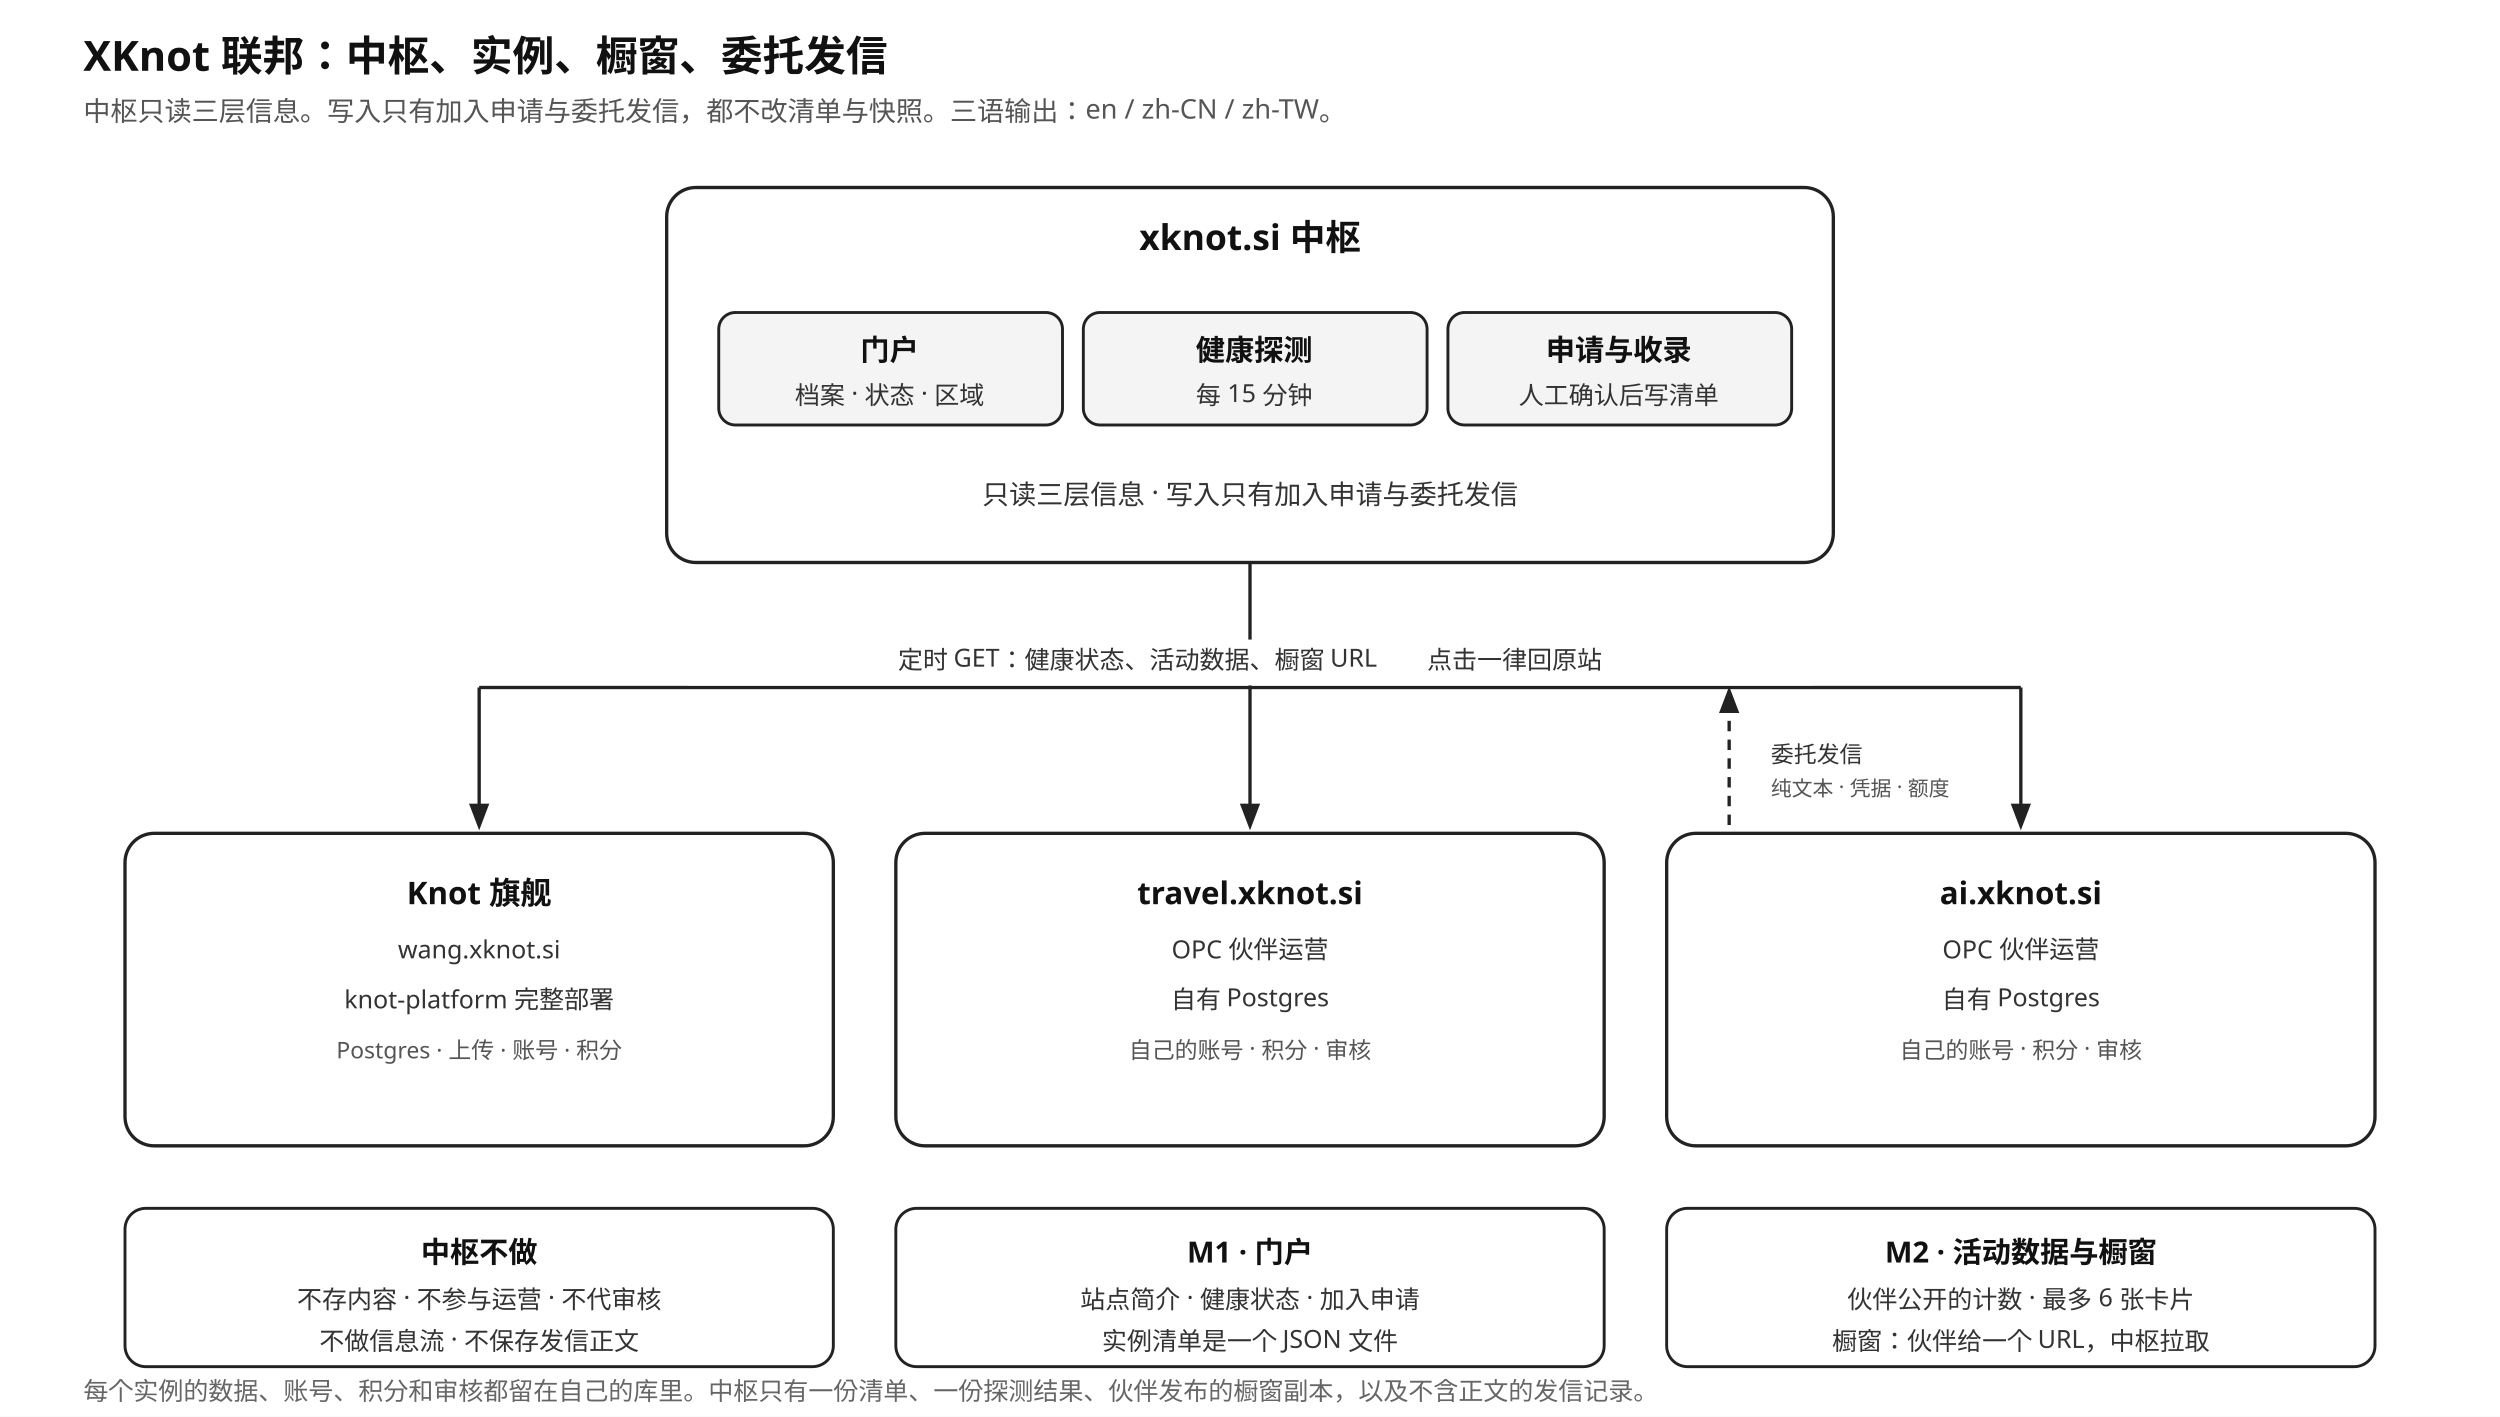
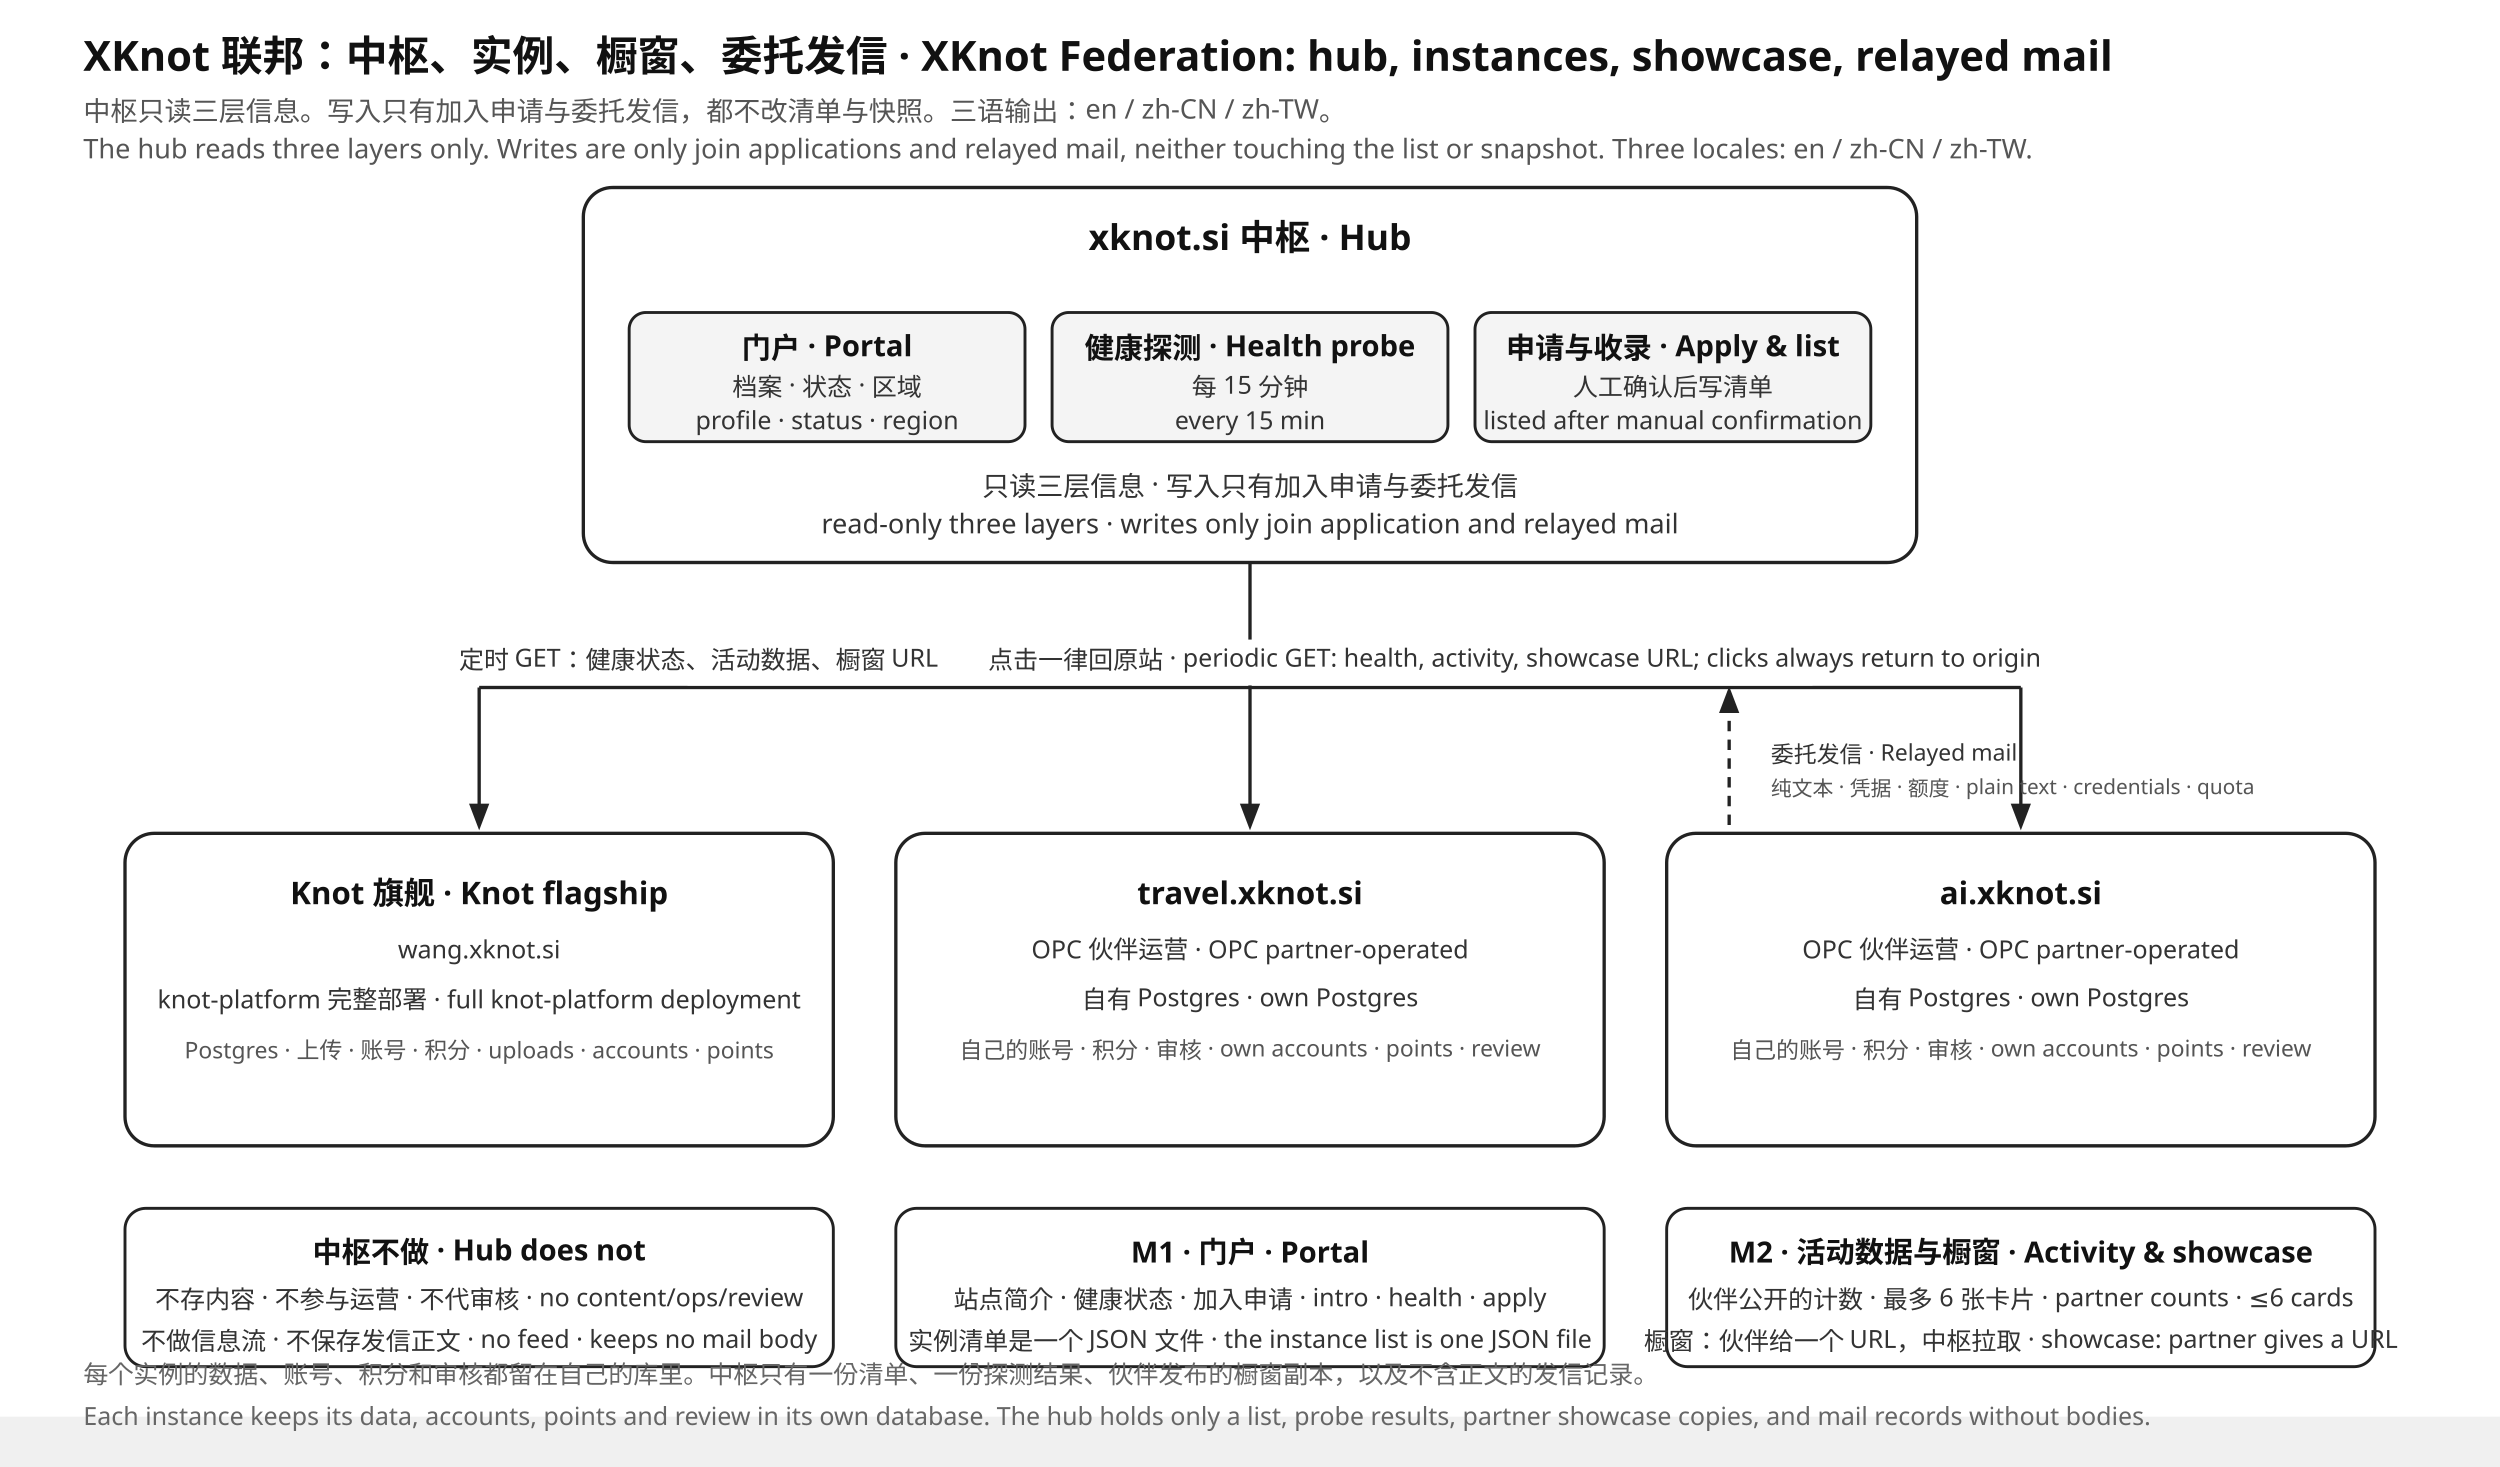
- <svg xmlns="http://www.w3.org/2000/svg" width="1200" height="680" viewBox="0 0 1200 680">
+ <svg xmlns="http://www.w3.org/2000/svg" width="1200" height="704" viewBox="0 0 1200 704">
  <defs>
    <marker id="arrow" viewBox="0 0 10 10" refX="8" refY="5" markerWidth="8" markerHeight="8" orient="auto">
      <path d="M 0 1.2 L 10 5 L 0 8.8 Z" fill="#222" />
    </marker>
  </defs>
  <rect width="1200" height="680" fill="#ffffff" />
-   <rect x="320" y="90" width="560" height="180" rx="14" fill="#ffffff" stroke="#222" stroke-width="1.6" />
+   <rect x="280" y="90" width="640" height="180" rx="14" fill="#ffffff" stroke="#222" stroke-width="1.6" />
  <g fill="#f4f4f4" stroke="#222" stroke-width="1.4">
-     <rect x="345" y="150" width="165" height="54" rx="8" />
-     <rect x="520" y="150" width="165" height="54" rx="8" />
-     <rect x="695" y="150" width="165" height="54" rx="8" />
+     <rect x="302" y="150" width="190" height="62" rx="8" />
+     <rect x="505" y="150" width="190" height="62" rx="8" />
+     <rect x="708" y="150" width="190" height="62" rx="8" />
  </g>
  <rect x="60" y="400" width="340" height="150" rx="14" fill="#ffffff" stroke="#222" stroke-width="1.6" />
  <rect x="430" y="400" width="340" height="150" rx="14" fill="#ffffff" stroke="#222" stroke-width="1.6" />
  <rect x="800" y="400" width="340" height="150" rx="14" fill="#ffffff" stroke="#222" stroke-width="1.6" />
  <g fill="none" stroke="#222" stroke-width="1.6">
    <line x1="600" y1="270" x2="600" y2="330" />
    <line x1="230" y1="330" x2="970" y2="330" />
    <line x1="230" y1="330" x2="230" y2="396" marker-end="url(#arrow)" />
    <line x1="600" y1="330" x2="600" y2="396" marker-end="url(#arrow)" />
    <line x1="970" y1="330" x2="970" y2="396" marker-end="url(#arrow)" />
    <line x1="830" y1="396" x2="830" y2="332" stroke-dasharray="5 4" marker-end="url(#arrow)" />
  </g>
  <rect x="330" y="307" width="540" height="22" fill="#ffffff" />
  <rect x="60" y="580" width="340" height="76" rx="10" fill="#ffffff" stroke="#222" stroke-width="1.4" />
  <rect x="430" y="580" width="340" height="76" rx="10" fill="#ffffff" stroke="#222" stroke-width="1.4" />
  <rect x="800" y="580" width="340" height="76" rx="10" fill="#ffffff" stroke="#222" stroke-width="1.4" />
  <g font-family="PingFang SC, Hiragino Sans GB, sans-serif" text-anchor="middle">
-     <text x="600" y="120" font-size="17" font-weight="600" fill="#111">xknot.si 中枢</text>
-     <text x="427" y="173" font-size="14" font-weight="600" fill="#111">门户</text>
-     <text x="427" y="194" font-size="12" fill="#333">档案 · 状态 · 区域</text>
-     <text x="602" y="173" font-size="14" font-weight="600" fill="#111">健康探测</text>
-     <text x="602" y="194" font-size="12" fill="#333">每 15 分钟</text>
-     <text x="777" y="173" font-size="14" font-weight="600" fill="#111">申请与收录</text>
-     <text x="777" y="194" font-size="12" fill="#333">人工确认后写清单</text>
-     <text x="600" y="242" font-size="13" fill="#333">只读三层信息 · 写入只有加入申请与委托发信</text>
-     <text x="230" y="434" font-size="15" font-weight="600" fill="#111">Knot 旗舰</text>
+     <text x="600" y="120" font-size="17" font-weight="600" fill="#111">xknot.si 中枢 · Hub</text>
+     <text x="397" y="172" font-size="14" font-weight="600" fill="#111">门户 · Portal</text>
+     <text x="397" y="190" font-size="12" fill="#333">档案 · 状态 · 区域</text>
+     <text x="397" y="206" font-size="12" fill="#333">profile · status · region</text>
+     <text x="600" y="172" font-size="14" font-weight="600" fill="#111">健康探测 · Health probe</text>
+     <text x="600" y="190" font-size="12" fill="#333">每 15 分钟</text>
+     <text x="600" y="206" font-size="12" fill="#333">every 15 min</text>
+     <text x="803" y="172" font-size="14" font-weight="600" fill="#111">申请与收录 · Apply &amp; list</text>
+     <text x="803" y="190" font-size="12" fill="#333">人工确认后写清单</text>
+     <text x="803" y="206" font-size="12" fill="#333">listed after manual confirmation</text>
+     <text x="600" y="238" font-size="13" fill="#333">只读三层信息 · 写入只有加入申请与委托发信</text>
+     <text x="600" y="256" font-size="13" fill="#333">read-only three layers · writes only join application and relayed mail</text>
+     <text x="230" y="434" font-size="15" font-weight="600" fill="#111">Knot 旗舰 · Knot flagship</text>
    <text x="230" y="460" font-size="12" fill="#333">wang.xknot.si</text>
-     <text x="230" y="484" font-size="12" fill="#333">knot-platform 完整部署</text>
-     <text x="230" y="508" font-size="11" fill="#555">Postgres · 上传 · 账号 · 积分</text>
+     <text x="230" y="484" font-size="12" fill="#333">knot-platform 完整部署 · full knot-platform deployment</text>
+     <text x="230" y="508" font-size="11" fill="#555">Postgres · 上传 · 账号 · 积分 · uploads · accounts · points</text>
    <text x="600" y="434" font-size="15" font-weight="600" fill="#111">travel.xknot.si</text>
-     <text x="600" y="460" font-size="12" fill="#333">OPC 伙伴运营</text>
-     <text x="600" y="484" font-size="12" fill="#333">自有 Postgres</text>
-     <text x="600" y="508" font-size="11" fill="#555">自己的账号 · 积分 · 审核</text>
+     <text x="600" y="460" font-size="12" fill="#333">OPC 伙伴运营 · OPC partner-operated</text>
+     <text x="600" y="484" font-size="12" fill="#333">自有 Postgres · own Postgres</text>
+     <text x="600" y="508" font-size="11" fill="#555">自己的账号 · 积分 · 审核 · own accounts · points · review</text>
    <text x="970" y="434" font-size="15" font-weight="600" fill="#111">ai.xknot.si</text>
-     <text x="970" y="460" font-size="12" fill="#333">OPC 伙伴运营</text>
-     <text x="970" y="484" font-size="12" fill="#333">自有 Postgres</text>
-     <text x="970" y="508" font-size="11" fill="#555">自己的账号 · 积分 · 审核</text>
-     <text x="600" y="321" font-size="12" fill="#333">定时 GET：健康状态、活动数据、橱窗 URL　　点击一律回原站</text>
-     <text x="850" y="366" font-size="11" fill="#333" text-anchor="start">委托发信</text>
-     <text x="850" y="382" font-size="10" fill="#555" text-anchor="start">纯文本 · 凭据 · 额度</text>
-     <text x="230" y="606" font-size="14" font-weight="600" fill="#111">中枢不做</text>
-     <text x="230" y="628" font-size="12" fill="#333">不存内容 · 不参与运营 · 不代审核</text>
-     <text x="230" y="648" font-size="12" fill="#333">不做信息流 · 不保存发信正文</text>
-     <text x="600" y="606" font-size="14" font-weight="600" fill="#111">M1 · 门户</text>
-     <text x="600" y="628" font-size="12" fill="#333">站点简介 · 健康状态 · 加入申请</text>
-     <text x="600" y="648" font-size="12" fill="#333">实例清单是一个 JSON 文件</text>
-     <text x="970" y="606" font-size="14" font-weight="600" fill="#111">M2 · 活动数据与橱窗</text>
-     <text x="970" y="628" font-size="12" fill="#333">伙伴公开的计数 · 最多 6 张卡片</text>
-     <text x="970" y="648" font-size="12" fill="#333">橱窗：伙伴给一个 URL，中枢拉取</text>
+     <text x="970" y="460" font-size="12" fill="#333">OPC 伙伴运营 · OPC partner-operated</text>
+     <text x="970" y="484" font-size="12" fill="#333">自有 Postgres · own Postgres</text>
+     <text x="970" y="508" font-size="11" fill="#555">自己的账号 · 积分 · 审核 · own accounts · points · review</text>
+     <text x="600" y="321" font-size="12" fill="#333">定时 GET：健康状态、活动数据、橱窗 URL　　点击一律回原站 · periodic GET: health, activity, showcase URL; clicks always return to origin</text>
+     <text x="850" y="366" font-size="11" fill="#333" text-anchor="start">委托发信 · Relayed mail</text>
+     <text x="850" y="382" font-size="10" fill="#555" text-anchor="start">纯文本 · 凭据 · 额度 · plain text · credentials · quota</text>
+     <text x="230" y="606" font-size="14" font-weight="600" fill="#111">中枢不做 · Hub does not</text>
+     <text x="230" y="628" font-size="12" fill="#333">不存内容 · 不参与运营 · 不代审核 · no content/ops/review</text>
+     <text x="230" y="648" font-size="12" fill="#333">不做信息流 · 不保存发信正文 · no feed · keeps no mail body</text>
+     <text x="600" y="606" font-size="14" font-weight="600" fill="#111">M1 · 门户 · Portal</text>
+     <text x="600" y="628" font-size="12" fill="#333">站点简介 · 健康状态 · 加入申请 · intro · health · apply</text>
+     <text x="600" y="648" font-size="12" fill="#333">实例清单是一个 JSON 文件 · the instance list is one JSON file</text>
+     <text x="970" y="606" font-size="14" font-weight="600" fill="#111">M2 · 活动数据与橱窗 · Activity &amp; showcase</text>
+     <text x="970" y="628" font-size="12" fill="#333">伙伴公开的计数 · 最多 6 张卡片 · partner counts · ≤6 cards</text>
+     <text x="970" y="648" font-size="12" fill="#333">橱窗：伙伴给一个 URL，中枢拉取 · showcase: partner gives a URL</text>
  </g>
  <g font-family="PingFang SC, Hiragino Sans GB, sans-serif" text-anchor="start">
-     <text x="40" y="34" font-size="20" font-weight="600" fill="#111">XKnot 联邦：中枢、实例、橱窗、委托发信</text>
+     <text x="40" y="34" font-size="20" font-weight="600" fill="#111">XKnot 联邦：中枢、实例、橱窗、委托发信 · XKnot Federation: hub, instances, showcase, relayed mail</text>
    <text x="40" y="58" font-size="13" fill="#555">中枢只读三层信息。写入只有加入申请与委托发信，都不改清单与快照。三语输出：en / zh-CN / zh-TW。</text>
-     <text x="40" y="672" font-size="12" fill="#666">每个实例的数据、账号、积分和审核都留在自己的库里。中枢只有一份清单、一份探测结果、伙伴发布的橱窗副本，以及不含正文的发信记录。</text>
+     <text x="40" y="76" font-size="13" fill="#555">The hub reads three layers only. Writes are only join applications and relayed mail, neither touching the list or snapshot. Three locales: en / zh-CN / zh-TW.</text>
+     <text x="40" y="664" font-size="12" fill="#666">每个实例的数据、账号、积分和审核都留在自己的库里。中枢只有一份清单、一份探测结果、伙伴发布的橱窗副本，以及不含正文的发信记录。</text>
+     <text x="40" y="684" font-size="12" fill="#666">Each instance keeps its data, accounts, points and review in its own database. The hub holds only a list, probe results, partner showcase copies, and mail records without bodies.</text>
  </g>
</svg>
